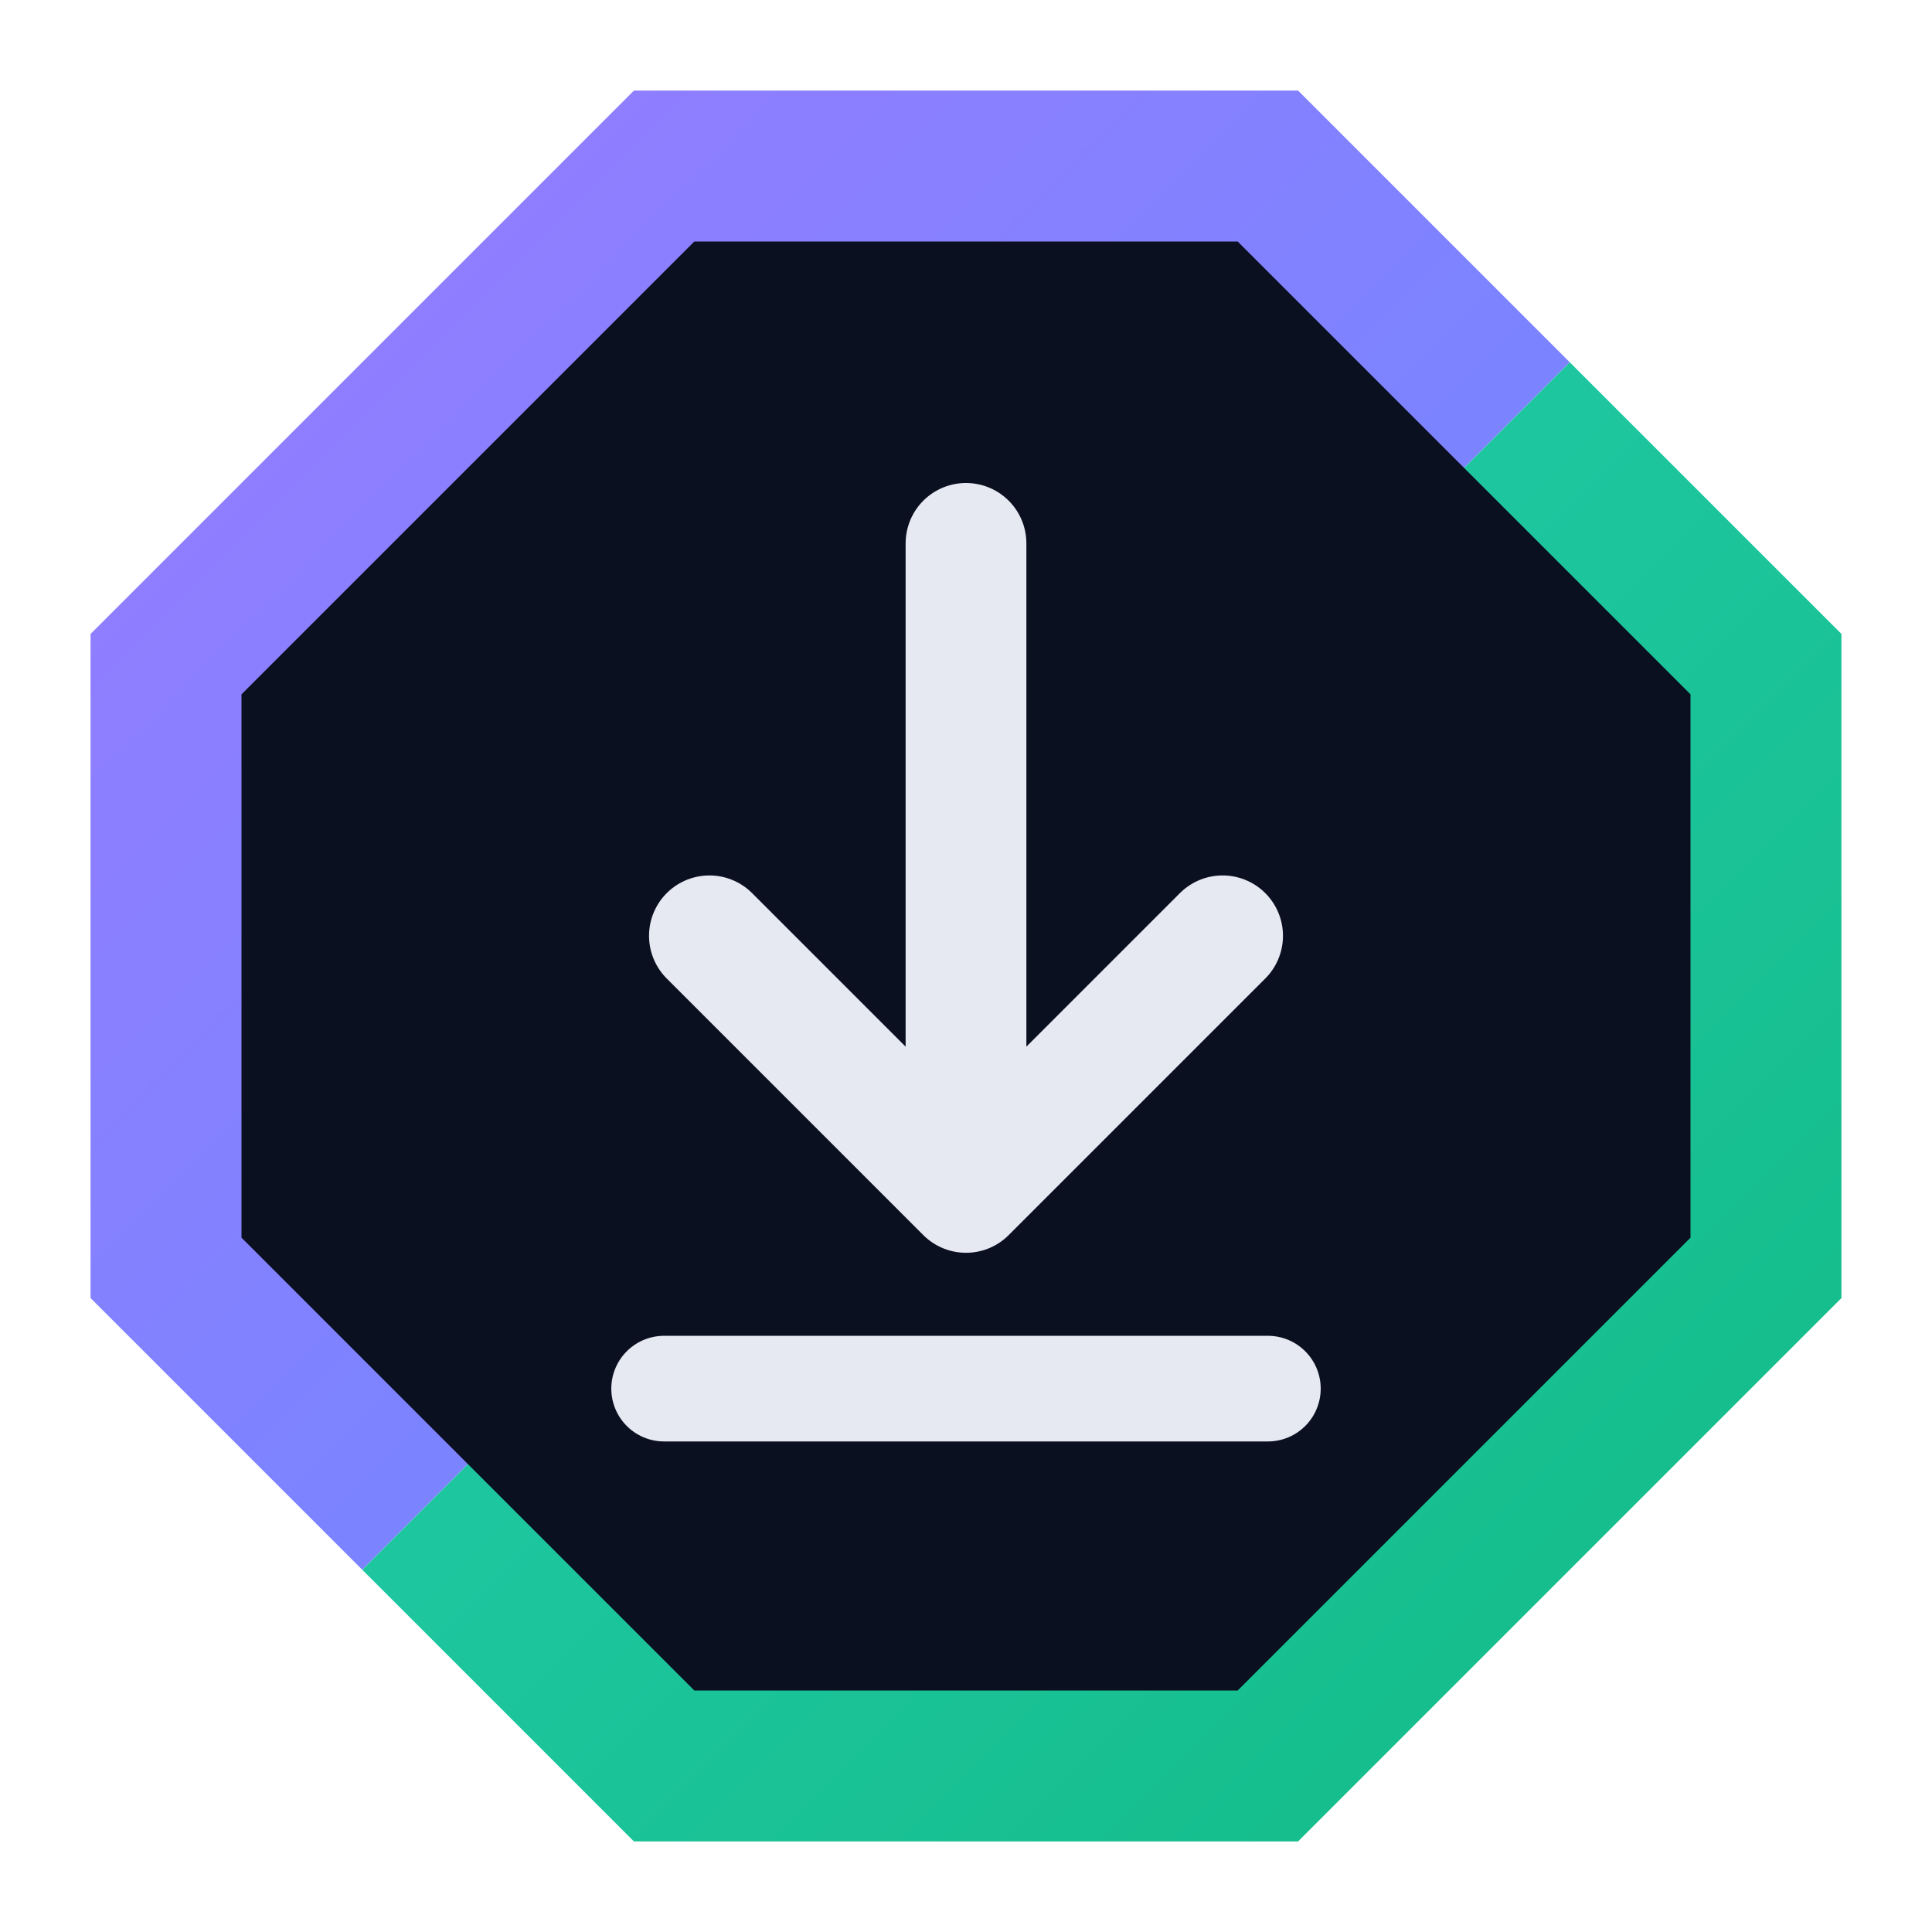
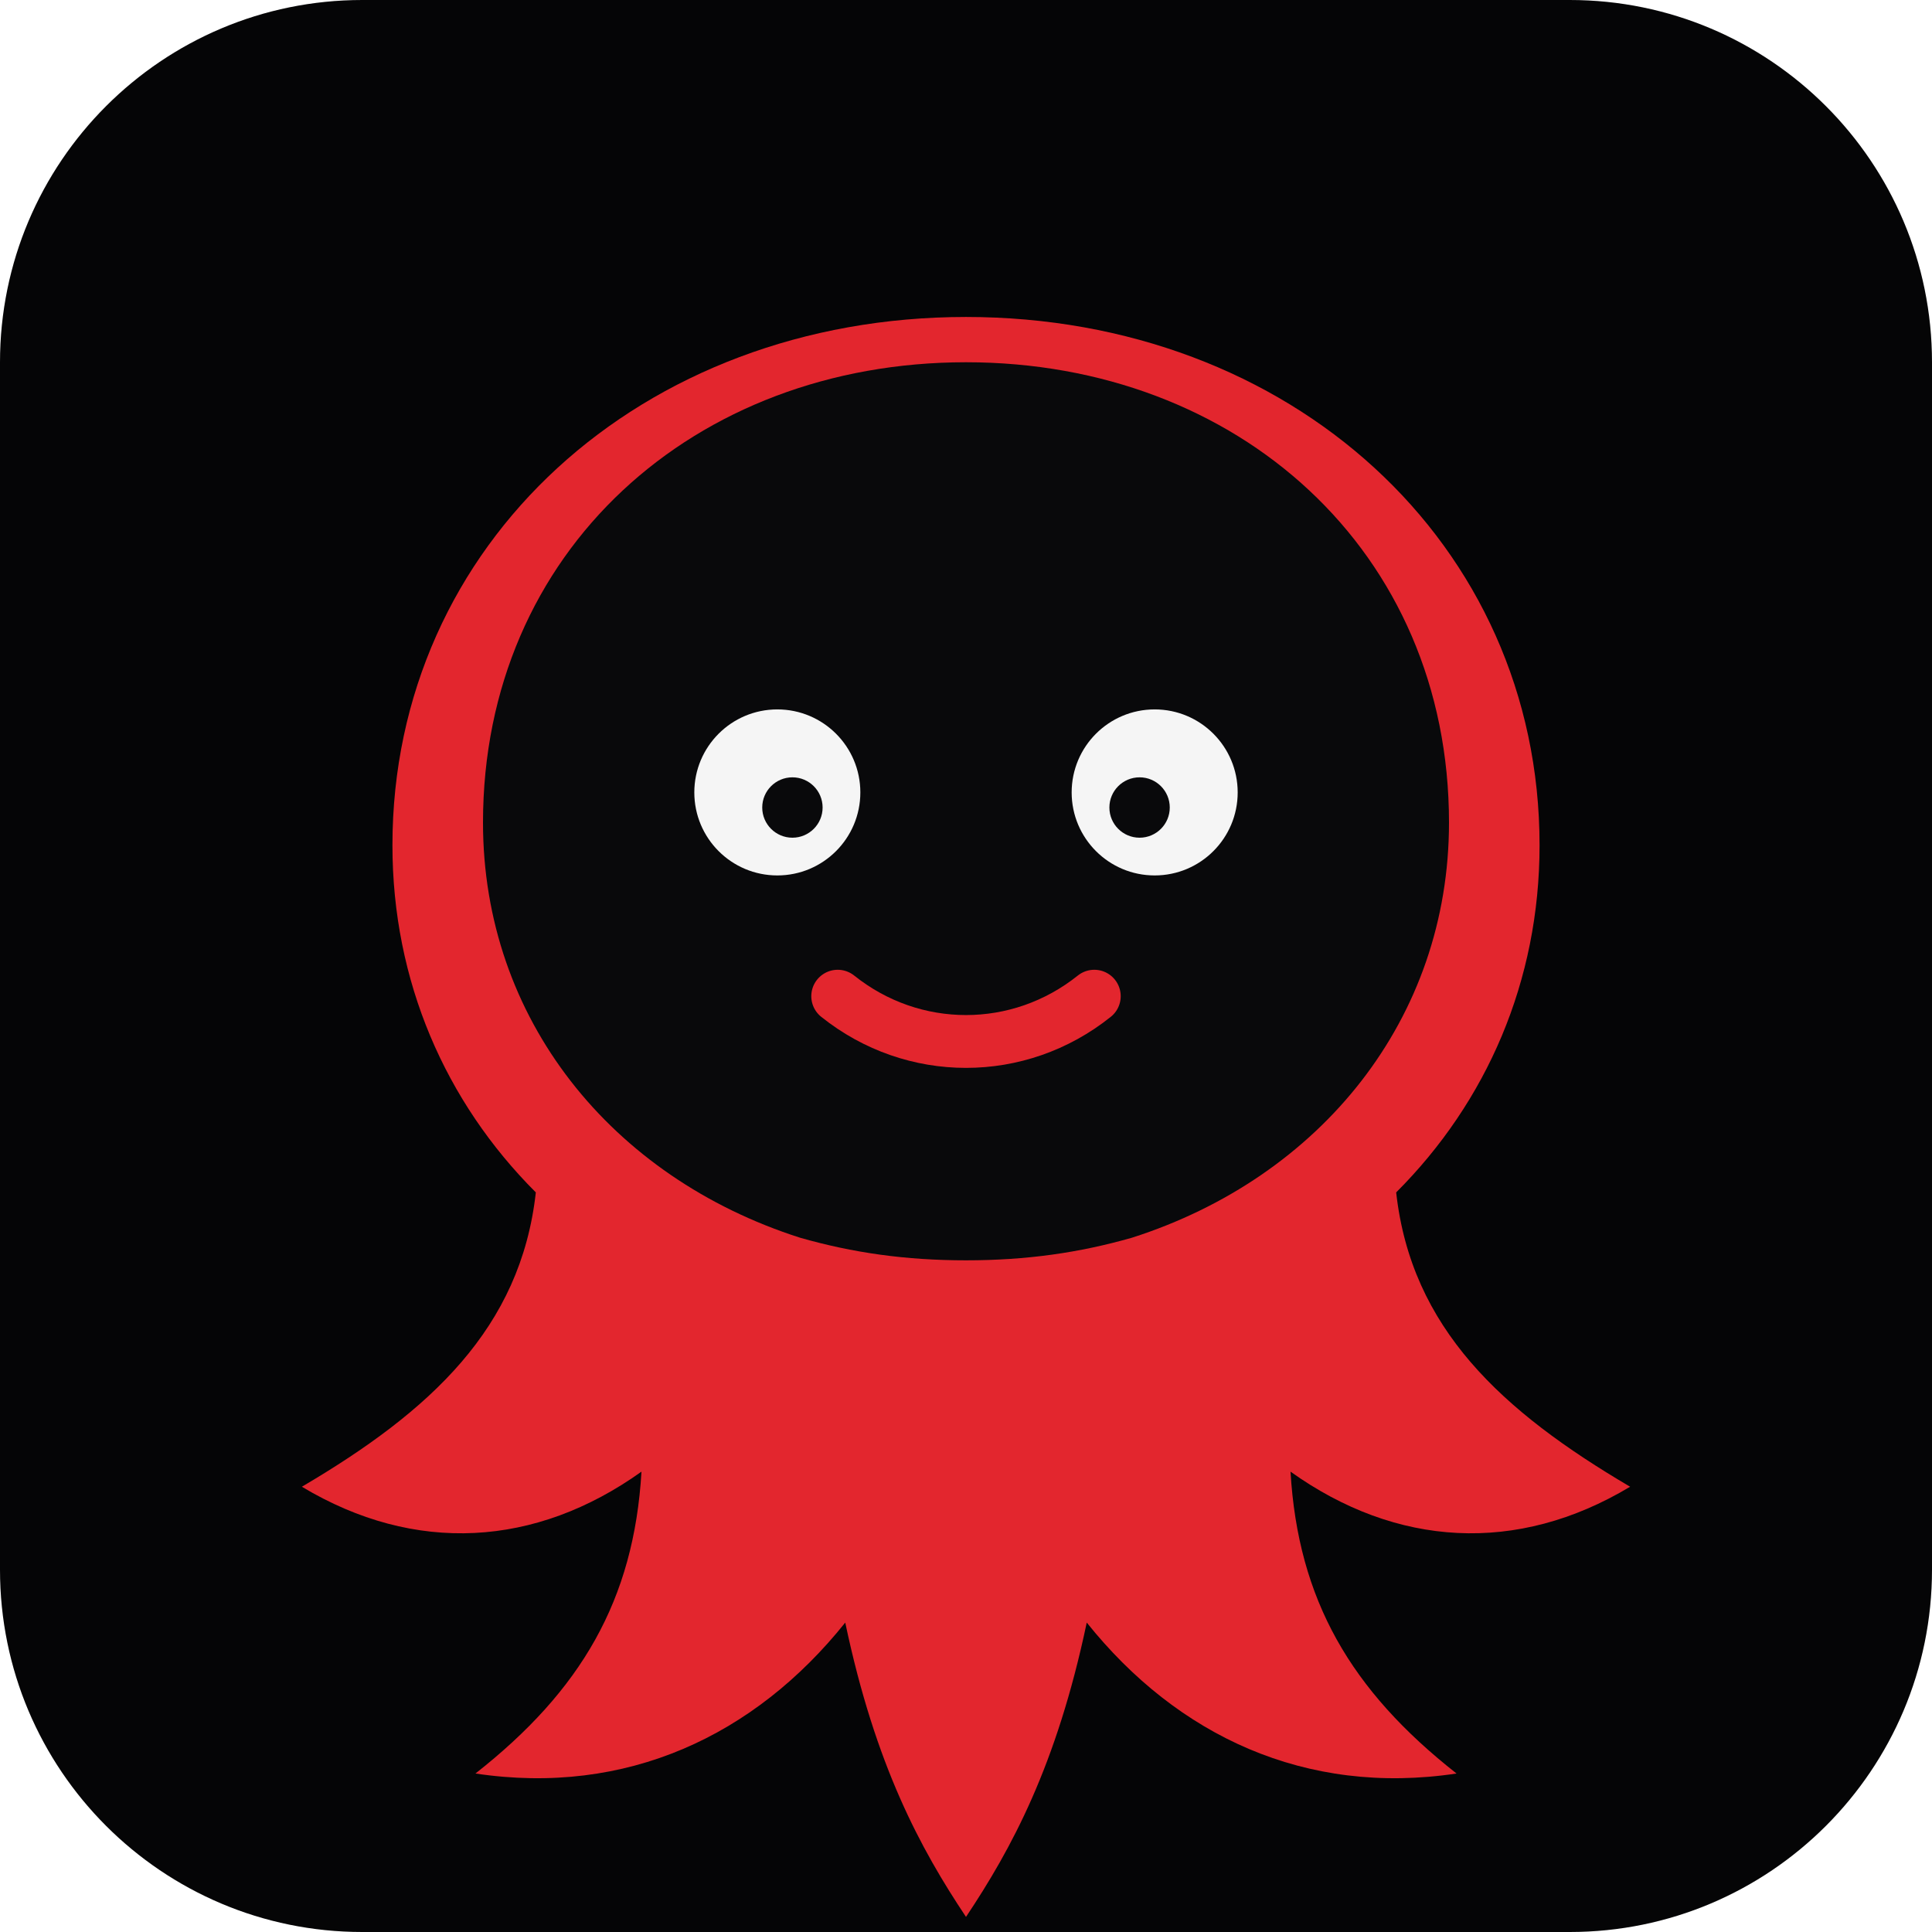
<svg xmlns="http://www.w3.org/2000/svg" viewBox="0 0 256 256" width="256" height="256">
-   <defs>
-     <linearGradient id="s-v" x1="0" y1="0" x2="1" y2="1">
-       <stop offset="0" stop-color="#9b7bff" />
-       <stop offset="1" stop-color="#5b8cff" />
-     </linearGradient>
-     <linearGradient id="s-t" x1="0" y1="0" x2="1" y2="1">
-       <stop offset="0" stop-color="#2dd4bf" />
-       <stop offset="1" stop-color="#10b981" />
-     </linearGradient>
-     <clipPath id="s-oct">
-       <path d="M84 12h88l72 72v88l-72 72H84l-72-72V84z" />
-     </clipPath>
-   </defs>
-   <g clip-path="url(#s-oct)">
-     <path d="M0 0h256L0 256z" fill="url(#s-v)" />
-     <path d="M256 0v256H0z" fill="url(#s-t)" />
-   </g>
-   <path d="M92 32h72l60 60v72l-60 60H92l-60-60V92z" fill="#0b1020" />
-   <path d="M128 72v84M94 124l34 34 34-34" fill="none" stroke="#e6e8f2" stroke-width="16" stroke-linecap="round" stroke-linejoin="round" />
-   <path d="M88 184h80" stroke="#e6e8f2" stroke-width="14" stroke-linecap="round" />
+   <rect width="256" height="256" rx="48" fill="#050506" />
+   <path d="M128 42c-43 0-76 30-76 70 0 18 7 34 19 46-2 18-14 29-31 39 15 9 31 8 45-2-1 17-8 29-22 40 20 3 37-5 49-20 4 19 10 30 16 39 6-9 12-20 16-39 12 15 29 23 49 20-14-11-21-23-22-40 14 10 30 11 45 2-17-10-29-21-31-39 12-12 19-28 19-46 0-40-33-70-76-70Z" fill="#e3262e" />
+   <path d="M128 48c-36 0-64 25-64 61 0 26 17 47 42 55 7 2 14 3 22 3s15-1 22-3c25-8 42-29 42-55 0-36-28-61-64-61Z" fill="#09090b" />
+   <circle cx="103" cy="105" r="11" fill="#f5f5f5" />
+   <circle cx="153" cy="105" r="11" fill="#f5f5f5" />
+   <circle cx="105" cy="107" r="4" fill="#09090b" />
+   <circle cx="151" cy="107" r="4" fill="#09090b" />
+   <path d="M111 132c10 8 24 8 34 0" fill="none" stroke="#e3262e" stroke-width="7" stroke-linecap="round" />
</svg>
